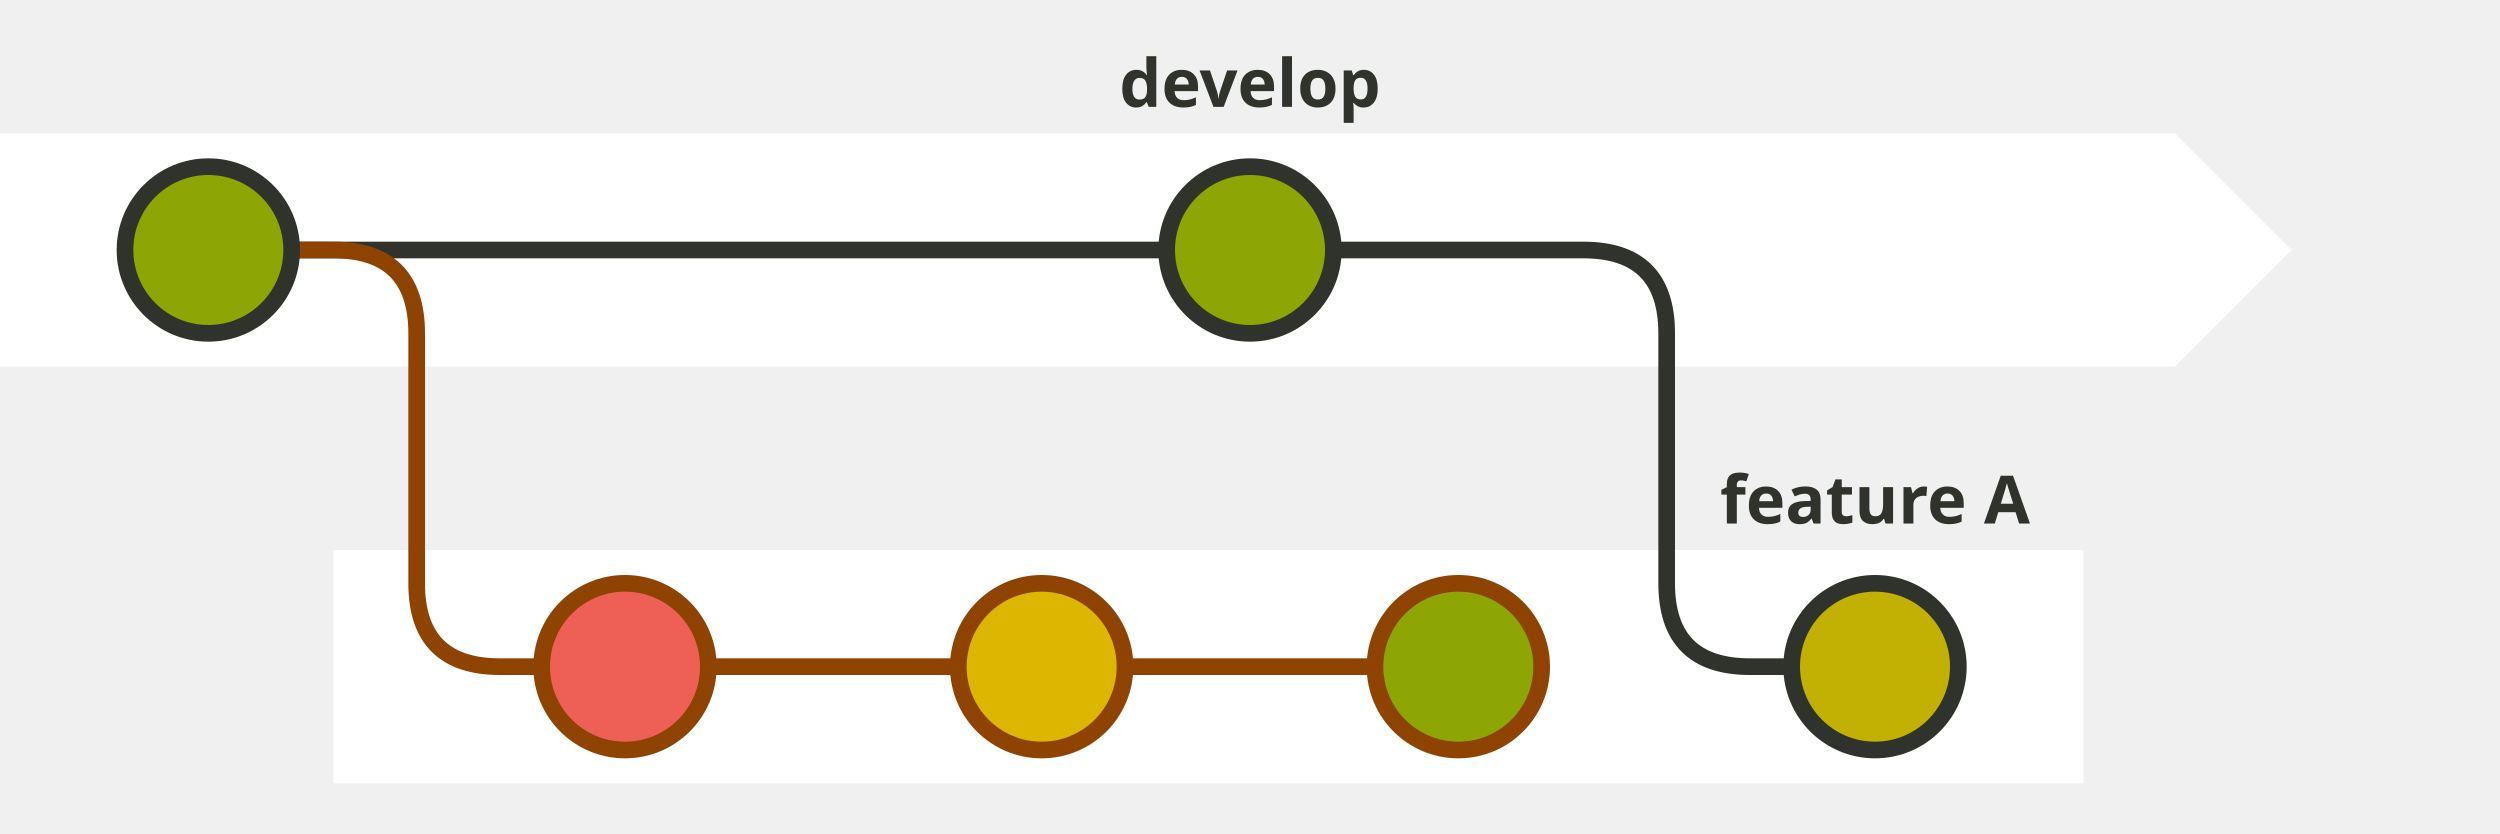
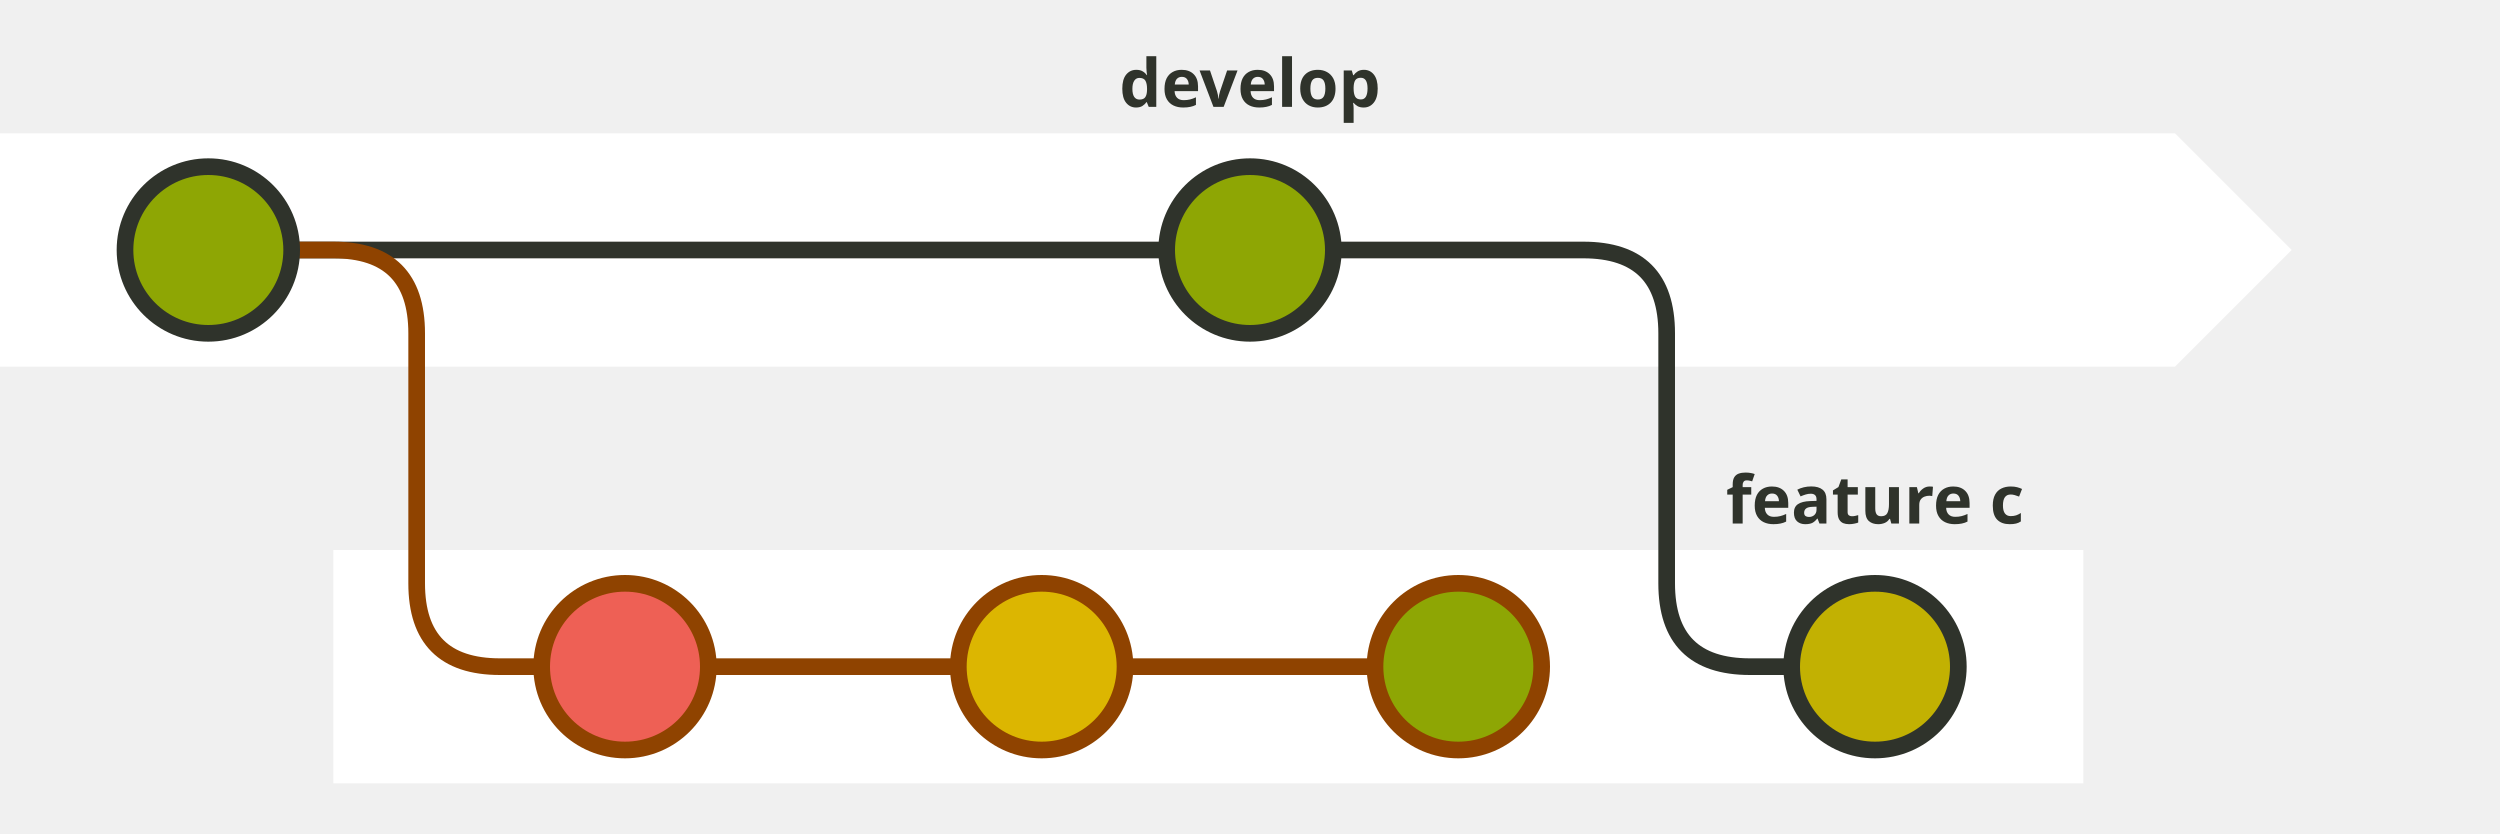
<svg xmlns="http://www.w3.org/2000/svg" id="svg20210417-01-1" width="100%" viewBox="0 0 600 200">
  <style>
      #svg20210417-01-1 {
        border: 1px solid #e8e8e8;
        background-color: #f5f5f5;
      }
      .svg20210417-01-t1 {
        font-family: sans-serif;
        font-size: 16px;
        font-weight: bold;
        text-anchor: middle;
        dominant-baseline: middle;
      }
  </style>
  <path stroke="none" fill="#ffffff" d="M 0 32 L 522 32 L 550 60 L 522 88 L 0 88 Z" />
  <path stroke="none" fill="#ffffff" d="M 80 132 L 500 132 L 500 188 L 80 188 Z" />
  <path stroke-width="4" fill="none" stroke="#2f332b" d="M 70 60 L 280 60" />
  <path stroke-width="4" fill="none" stroke="#8f4300" d="M 70 60 L 80 60 Q 100 60 100 80 L 100 140 Q 100 160 120 160 L 130 160" />
  <path stroke-width="4" fill="none" stroke="#8f4300" d="M 170 160 L 230 160" />
  <path stroke-width="4" fill="none" stroke="#8f4300" d="M 270 160 L 330 160" />
  <path stroke-width="4" fill="none" stroke="#2f332b" d="M 320 60 L 380 60 Q 400 60 400 80 L 400 140 Q 400 160 420 160 L 430 160" />
  <circle cx="50" cy="60" r="20" stroke-width="4" stroke="#2f332b" fill="#8ea604" />
  <circle cx="300" cy="60" r="20" stroke-width="4" stroke="#2f332b" fill="#8ea604" />
  <circle cx="150" cy="160" r="20" stroke-width="4" stroke="#8f4300" fill="#ee6055" />
  <circle cx="250" cy="160" r="20" stroke-width="4" stroke="#8f4300" fill="#dcb601" />
  <circle cx="350" cy="160" r="20" stroke-width="4" stroke="#8f4300" fill="#8ea604" />
  <circle cx="450" cy="160" r="20" stroke-width="4" stroke="#2f332b" fill="#c2b102" />
  <text class="svg20210417-01-t1" x="300" y="20" fill="#2f332b">develop</text>
-   <text class="svg20210417-01-t1" x="450" y="120" fill="#2f332b">feature A</text>
+   <text class="svg20210417-01-t1" x="450" y="120" fill="#2f332b">feature c</text>
</svg>
